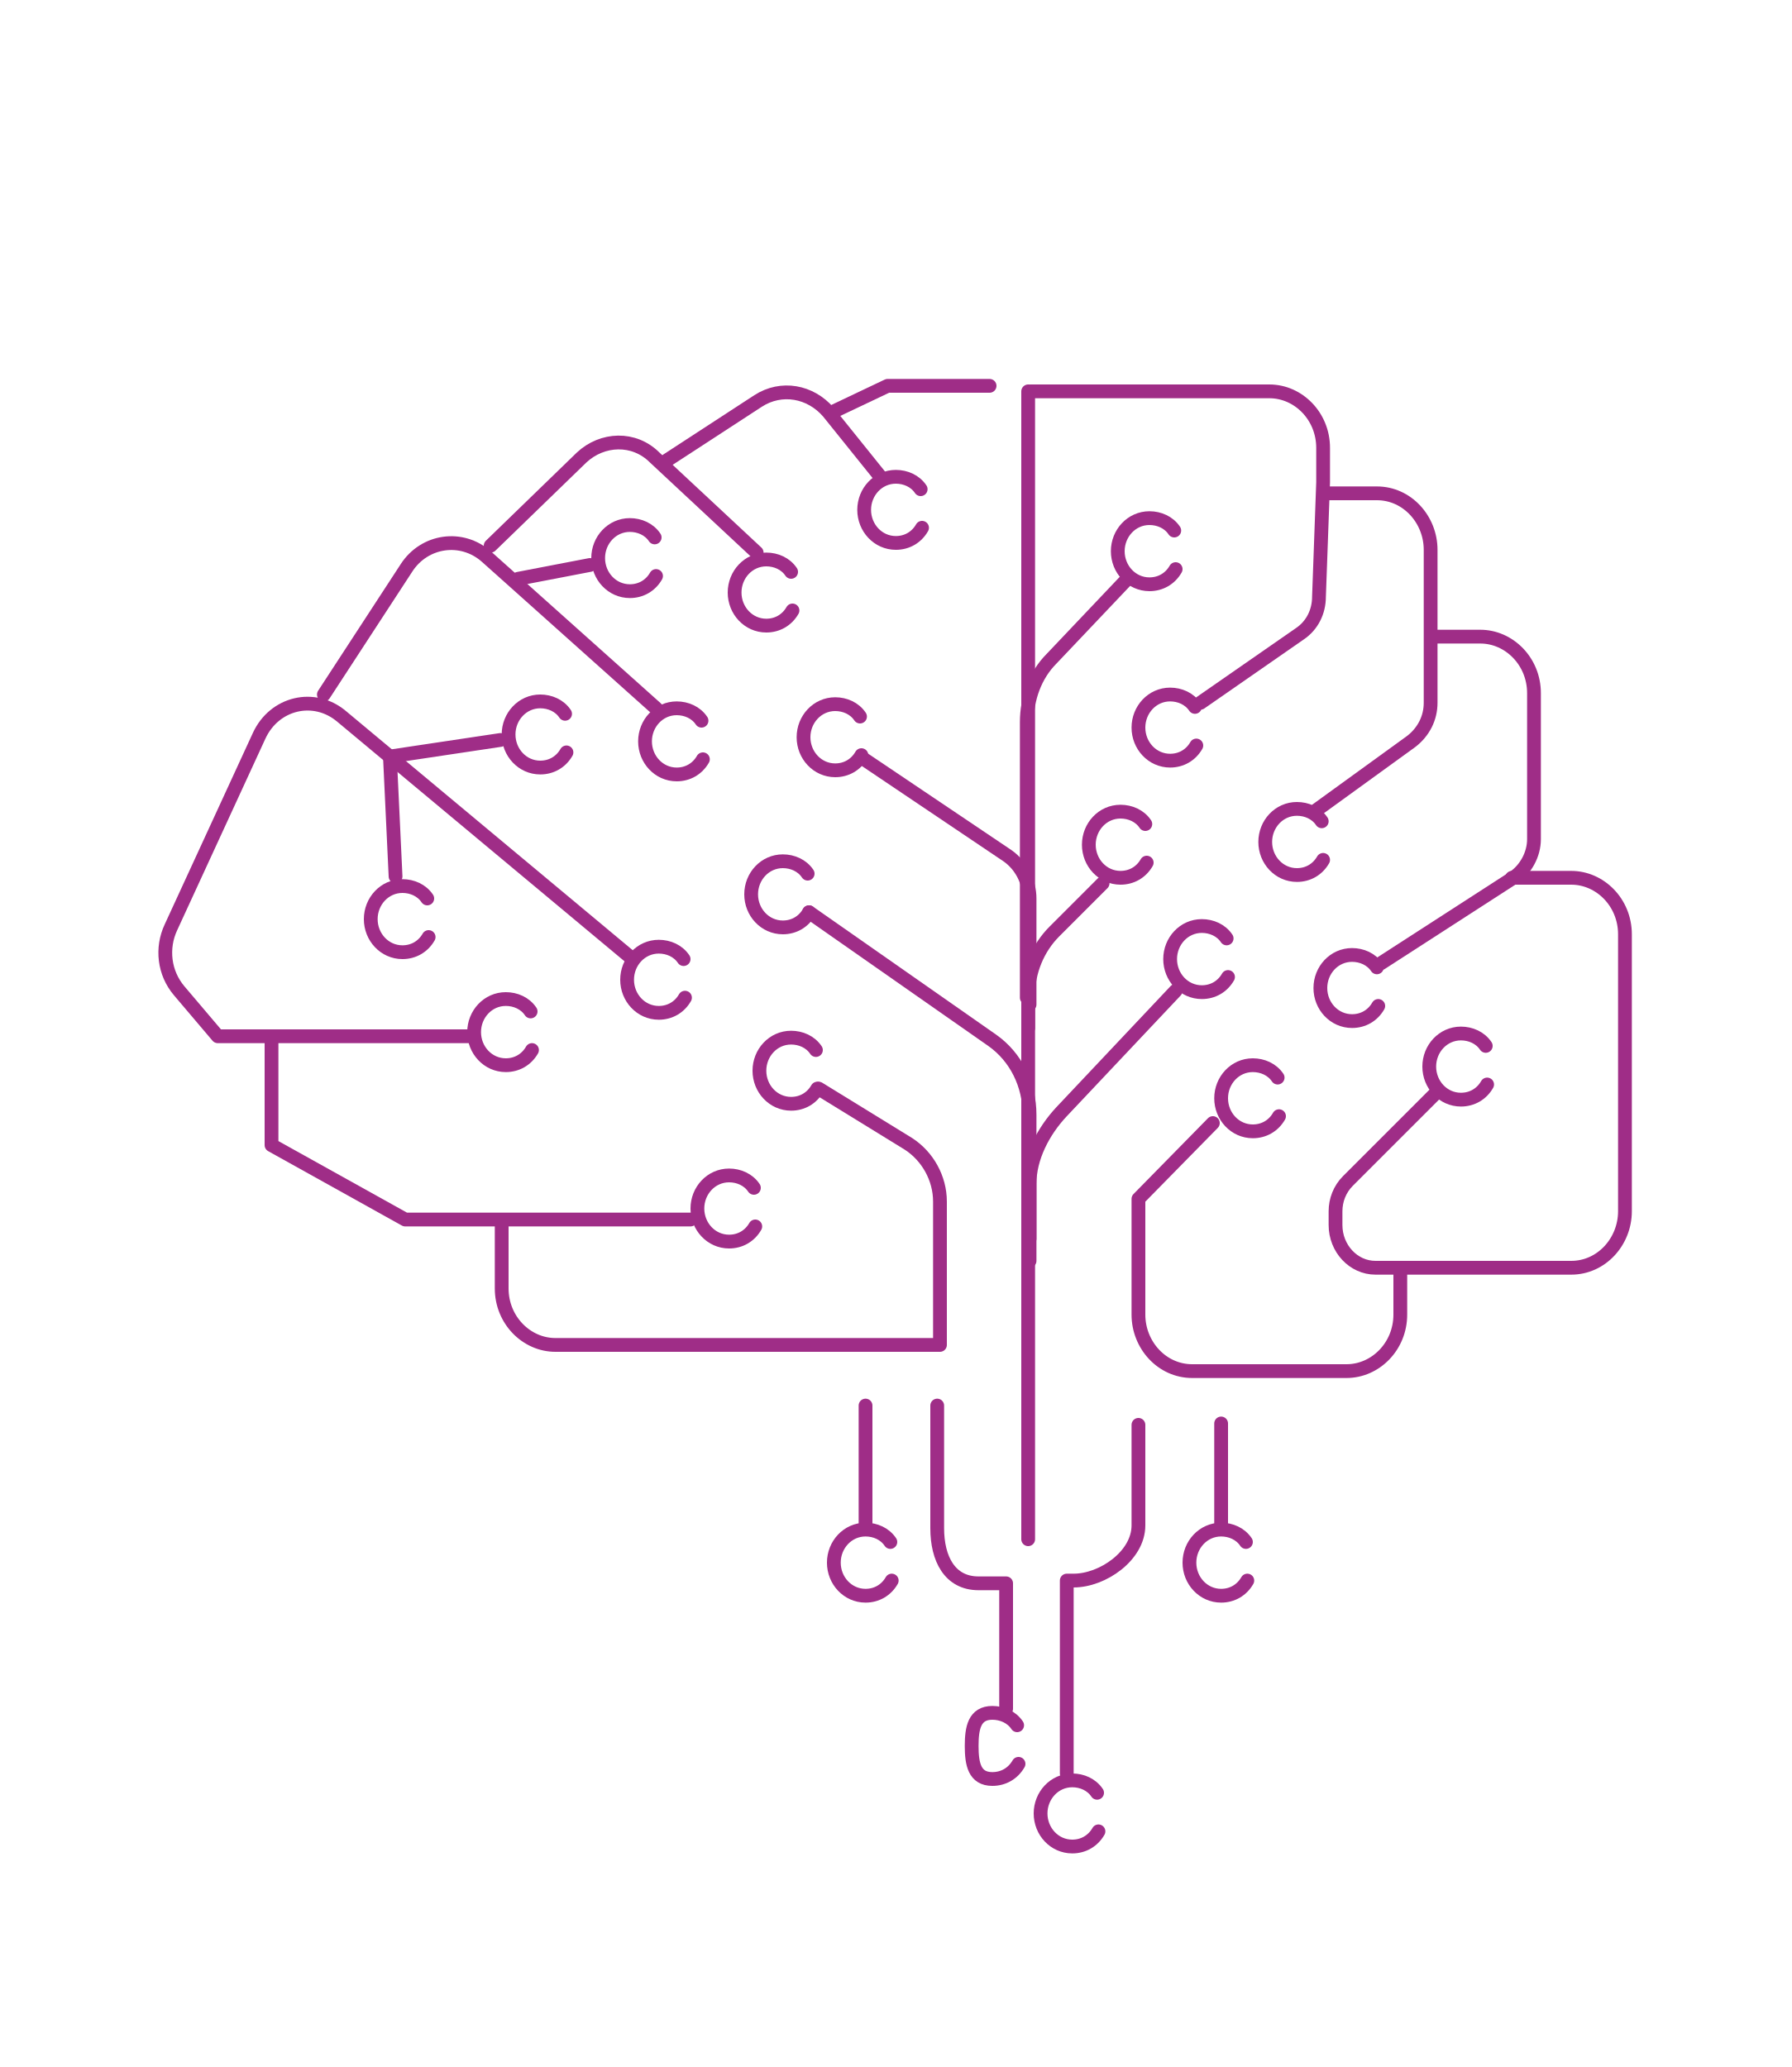
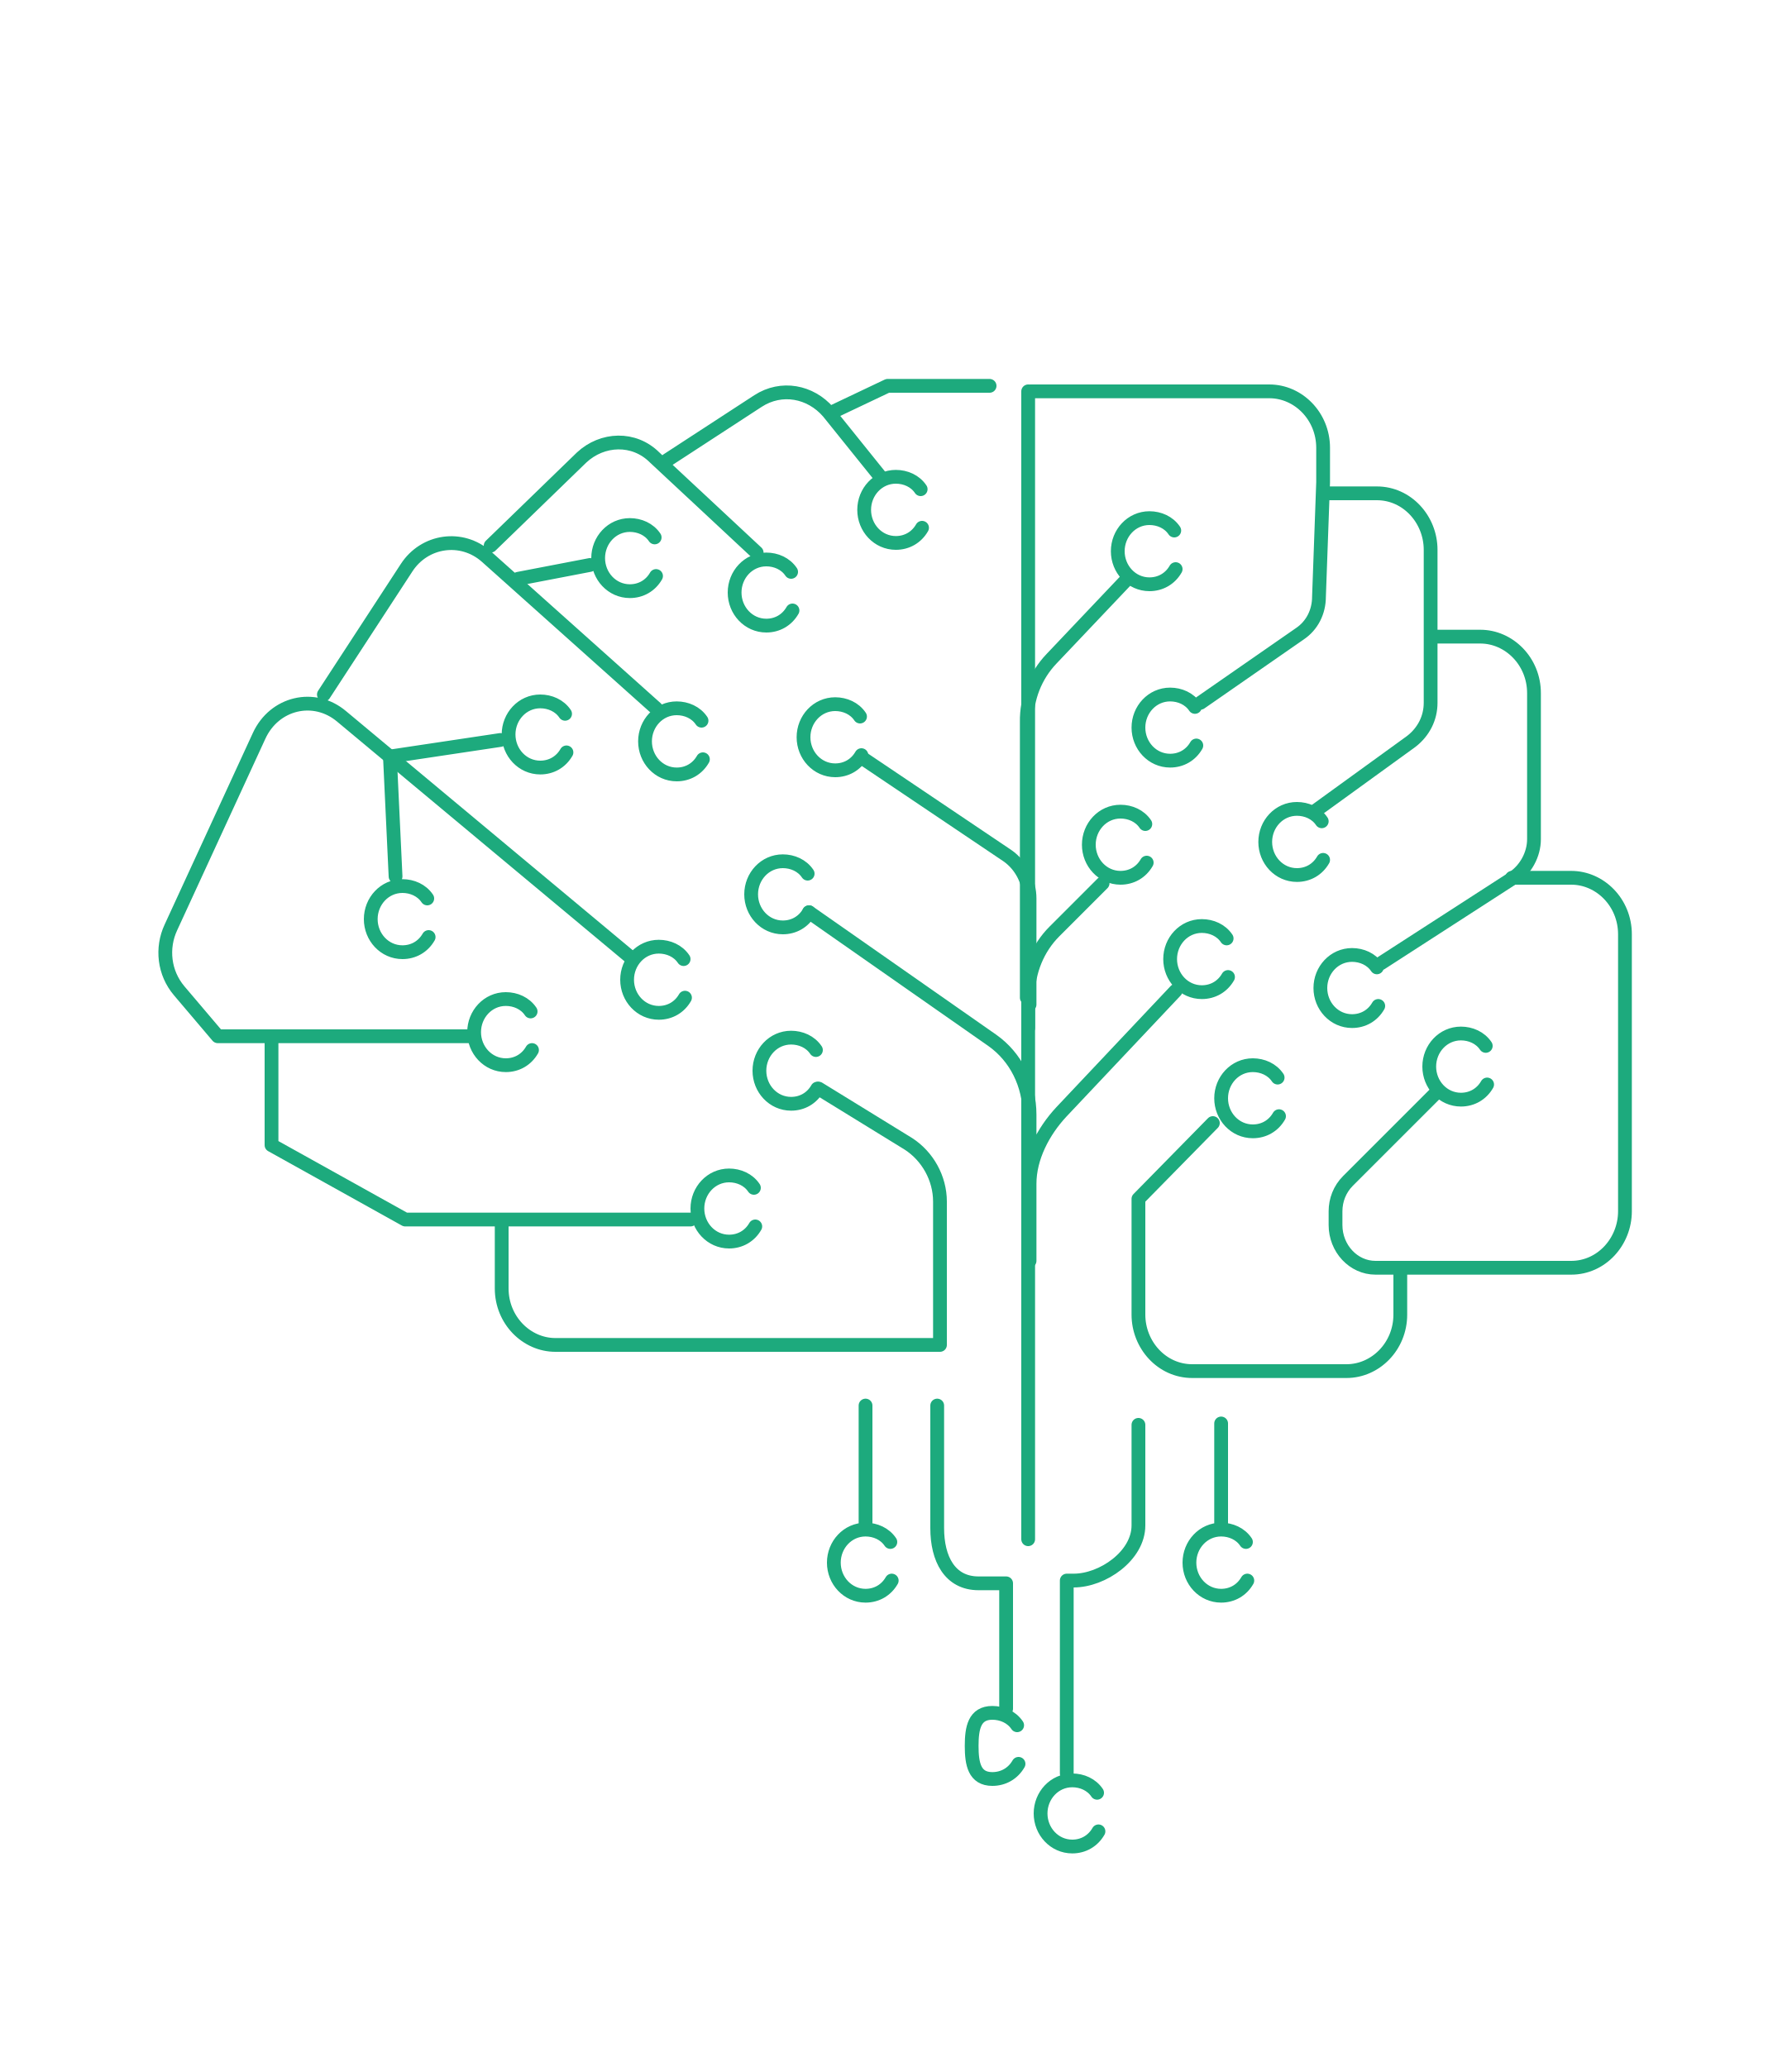
- <svg xmlns="http://www.w3.org/2000/svg" version="1.1" id="Camada_1" x="0px" y="0px" viewBox="0 0 130 150" style="enable-background:new 0 0 130 150;" xml:space="preserve">
-   <style type="text/css">
- 	.st0{fill:none;stroke:#9F2D87;stroke-linecap:round;stroke-linejoin:round;stroke-miterlimit:10;}
- </style>
-   <g>
-     <line class="st0" x1="74.6" y1="111.7" x2="74.6" y2="28.4" />
-     <path class="st0" d="M101.6,92v3.4c0,2.3-1.8,4.1-3.9,4.1H86.5c-2.2,0-3.9-1.9-3.9-4.1V87l5.4-5.5" />
-     <path class="st0" d="M104.2,79.3l-6.4,6.4c-0.6,0.6-0.9,1.4-0.9,2.2v1c0,1.7,1.3,3.1,2.9,3.1h14.2c2.2,0,3.9-1.9,3.9-4.1V67.8   c0-2.3-1.8-4.1-3.9-4.1h-4.3" />
-     <path class="st0" d="M96.4,35.8h3.5c2.2,0,3.9,1.9,3.9,4.1v11.1c0,1.1-0.5,2.1-1.4,2.8l-6.9,5" />
-     <path class="st0" d="M100.2,69.9l9.6-6.2c0.9-0.6,1.5-1.7,1.5-2.8V50.3c0-2.3-1.8-4.1-3.9-4.1h-3.2" />
-     <path class="st0" d="M87.1,51l7.2-5c0.9-0.6,1.4-1.6,1.4-2.7L96,35v-2.5c0-2.3-1.8-4.1-3.9-4.1H74.8" />
-     <path class="st0" d="M45.9,69.6L24.8,52c-2-1.7-4.9-1-6,1.4l-6.4,13.9c-0.7,1.5-0.5,3.3,0.6,4.6l2.8,3.3h18.5" />
-     <polyline class="st0" points="19.7,75.3 19.7,83.1 29.4,88.5 50.1,88.5  " />
-     <path class="st0" d="M36.4,88.6v4.9c0,2.3,1.8,4.1,3.9,4.1h27.9V87.2c0-1.7-0.9-3.3-2.3-4.2l-6.5-4" />
-     <path class="st0" d="M23.5,50.4l6-9.2c1.3-2,4-2.4,5.8-0.8l12.3,11" />
-     <path class="st0" d="M35.6,39.6l6.6-6.4c1.5-1.4,3.8-1.5,5.3,0l7.4,6.9" />
-     <path class="st0" d="M48.4,33.4l6.6-4.3c1.7-1.1,3.8-0.7,5.1,0.8l3.7,4.6" />
-     <path class="st0" d="M58.7,66.2L72,75.5c1.7,1.2,2.7,3.2,2.7,5.4v9" />
-     <path class="st0" d="M62.7,55.1l10.4,7c1,0.7,1.6,1.9,1.6,3.1v7.7" />
-     <polyline class="st0" points="60.4,29.9 64.4,28 71.8,28  " />
-     <path class="st0" d="M68,102v8.9c0,2.2,0.9,4,3,4H73v9.1" />
-     <line class="st0" x1="62.8" y1="102" x2="62.8" y2="110.7" />
-     <path class="st0" d="M82.6,103.4v7.3c0,2.2-2.6,4-4.7,4h-0.5v14" />
-     <path class="st0" d="M85.3,71.9l-8.3,8.8c-1.3,1.4-2.3,3.3-2.3,5.2v5.6" />
-     <path class="st0" d="M74.6,74.6v-2.4c0-1.7,0.7-3.4,1.9-4.6l3.5-3.5" />
-     <path class="st0" d="M81.8,42l-5.5,5.8c-1.2,1.2-1.8,2.9-1.8,4.6v20" />
-     <path class="st0" d="M92.8,81c-0.4,0.7-1.1,1.1-1.9,1.1c-1.3,0-2.3-1.1-2.3-2.4s1-2.4,2.3-2.4c0.7,0,1.4,0.3,1.8,0.9" />
-     <path class="st0" d="M59.3,79c-0.4,0.7-1.1,1.1-1.9,1.1c-1.3,0-2.3-1.1-2.3-2.4c0-1.3,1-2.4,2.3-2.4c0.7,0,1.4,0.3,1.8,0.9" />
-     <path class="st0" d="M49.7,72.4c-0.4,0.7-1.1,1.1-1.9,1.1c-1.3,0-2.3-1.1-2.3-2.4c0-1.3,1-2.4,2.3-2.4c0.7,0,1.4,0.3,1.8,0.9" />
-     <path class="st0" d="M31.1,68c-0.4,0.7-1.1,1.1-1.9,1.1c-1.3,0-2.3-1.1-2.3-2.4c0-1.3,1-2.4,2.3-2.4c0.7,0,1.4,0.3,1.8,0.9" />
-     <path class="st0" d="M41.1,54.6c-0.4,0.7-1.1,1.1-1.9,1.1c-1.3,0-2.3-1.1-2.3-2.4c0-1.3,1-2.4,2.3-2.4c0.7,0,1.4,0.3,1.8,0.9" />
-     <path class="st0" d="M58.7,66.2c-0.4,0.7-1.1,1.1-1.9,1.1c-1.3,0-2.3-1.1-2.3-2.4c0-1.3,1-2.4,2.3-2.4c0.7,0,1.4,0.3,1.8,0.9" />
-     <path class="st0" d="M62.5,54.8c-0.4,0.7-1.1,1.1-1.9,1.1c-1.3,0-2.3-1.1-2.3-2.4c0-1.3,1-2.4,2.3-2.4c0.7,0,1.4,0.3,1.8,0.9" />
-     <path class="st0" d="M51,55.1c-0.4,0.7-1.1,1.1-1.9,1.1c-1.3,0-2.3-1.1-2.3-2.4s1-2.4,2.3-2.4c0.7,0,1.4,0.3,1.8,0.9" />
-     <path class="st0" d="M38.6,76.2c-0.4,0.7-1.1,1.1-1.9,1.1c-1.3,0-2.3-1.1-2.3-2.4s1-2.4,2.3-2.4c0.7,0,1.4,0.3,1.8,0.9" />
-     <path class="st0" d="M54.8,89c-0.4,0.7-1.1,1.1-1.9,1.1c-1.3,0-2.3-1.1-2.3-2.4c0-1.3,1-2.4,2.3-2.4c0.7,0,1.4,0.3,1.8,0.9" />
-     <path class="st0" d="M73.9,128c-0.4,0.7-1.1,1.1-1.9,1.1c-1.3,0-1.5-1.1-1.5-2.4s0.2-2.4,1.5-2.4c0.7,0,1.4,0.3,1.8,0.9" />
-     <path class="st0" d="M79.7,132.9c-0.4,0.7-1.1,1.1-1.9,1.1c-1.3,0-2.3-1.1-2.3-2.4c0-1.3,1-2.4,2.3-2.4c0.7,0,1.4,0.3,1.8,0.9" />
-     <path class="st0" d="M64.7,114.7c-0.4,0.7-1.1,1.1-1.9,1.1c-1.3,0-2.3-1.1-2.3-2.4c0-1.3,1-2.4,2.3-2.4c0.7,0,1.4,0.3,1.8,0.9" />
-     <line class="st0" x1="88.6" y1="103.3" x2="88.6" y2="110.7" />
-     <path class="st0" d="M90.5,114.7c-0.4,0.7-1.1,1.1-1.9,1.1c-1.3,0-2.3-1.1-2.3-2.4c0-1.3,1-2.4,2.3-2.4c0.7,0,1.4,0.3,1.8,0.9" />
-     <path class="st0" d="M57.5,44.3c-0.4,0.7-1.1,1.1-1.9,1.1c-1.3,0-2.3-1.1-2.3-2.4c0-1.3,1-2.4,2.3-2.4c0.7,0,1.4,0.3,1.8,0.9" />
-     <path class="st0" d="M66.9,38.3c-0.4,0.7-1.1,1.1-1.9,1.1c-1.3,0-2.3-1.1-2.3-2.4c0-1.3,1-2.4,2.3-2.4c0.7,0,1.4,0.3,1.8,0.9" />
-     <path class="st0" d="M96,62.4c-0.4,0.7-1.1,1.1-1.9,1.1c-1.3,0-2.3-1.1-2.3-2.4c0-1.3,1-2.4,2.3-2.4c0.7,0,1.4,0.3,1.8,0.9" />
-     <path class="st0" d="M89.1,70.9C88.7,71.6,88,72,87.2,72c-1.3,0-2.3-1.1-2.3-2.4c0-1.3,1-2.4,2.3-2.4c0.7,0,1.4,0.3,1.8,0.9" />
-     <path class="st0" d="M85.3,41.3c-0.4,0.7-1.1,1.1-1.9,1.1c-1.3,0-2.3-1.1-2.3-2.4c0-1.3,1-2.4,2.3-2.4c0.7,0,1.4,0.3,1.8,0.9" />
-     <path class="st0" d="M86.8,54.1c-0.4,0.7-1.1,1.1-1.9,1.1c-1.3,0-2.3-1.1-2.3-2.4c0-1.3,1-2.4,2.3-2.4c0.7,0,1.4,0.3,1.8,0.9" />
-     <path class="st0" d="M83.2,62.6c-0.4,0.7-1.1,1.1-1.9,1.1c-1.3,0-2.3-1.1-2.3-2.4c0-1.3,1-2.4,2.3-2.4c0.7,0,1.4,0.3,1.8,0.9" />
-     <path class="st0" d="M100,73c-0.4,0.7-1.1,1.1-1.9,1.1c-1.3,0-2.3-1.1-2.3-2.4c0-1.3,1-2.4,2.3-2.4c0.7,0,1.4,0.3,1.8,0.9" />
-     <path class="st0" d="M107.9,78.7c-0.4,0.7-1.1,1.1-1.9,1.1c-1.3,0-2.3-1.1-2.3-2.4c0-1.3,1-2.4,2.3-2.4c0.7,0,1.4,0.3,1.8,0.9" />
-     <line class="st0" x1="28.3" y1="55.1" x2="28.7" y2="63.6" />
-     <line class="st0" x1="28.3" y1="54.9" x2="36.3" y2="53.7" />
-     <path class="st0" d="M47.6,41.8c-0.4,0.7-1.1,1.1-1.9,1.1c-1.3,0-2.3-1.1-2.3-2.4c0-1.3,1-2.4,2.3-2.4c0.7,0,1.4,0.3,1.8,0.9" />
-     <line class="st0" x1="37.6" y1="42" x2="42.8" y2="41" />
-   </g>
+ <svg xmlns="http://www.w3.org/2000/svg" id="Camada_1" viewBox="0 0 130 150">
+   <style>
+     .st0{fill:none;stroke:#1daa7d;stroke-linecap:round;stroke-linejoin:round;stroke-miterlimit:10}
+   </style>
+   <path d="M74.6 111.7V28.4M101.6 92v3.4c0 2.3-1.8 4.1-3.9 4.1H86.5c-2.2 0-3.9-1.9-3.9-4.1V87l5.4-5.5" class="st0" />
+   <path d="M104.2 79.3l-6.4 6.4c-.6.6-.9 1.4-.9 2.2v1c0 1.7 1.3 3.1 2.9 3.1H114c2.2 0 3.9-1.9 3.9-4.1V67.8c0-2.3-1.8-4.1-3.9-4.1h-4.3M96.4 35.8h3.5c2.2 0 3.9 1.9 3.9 4.1V51c0 1.1-.5 2.1-1.4 2.8l-6.9 5" class="st0" />
+   <path d="M100.2 69.9l9.6-6.2c.9-.6 1.5-1.7 1.5-2.8V50.3c0-2.3-1.8-4.1-3.9-4.1h-3.2M87.1 51l7.2-5c.9-.6 1.4-1.6 1.4-2.7L96 35v-2.5c0-2.3-1.8-4.1-3.9-4.1H74.8M45.9 69.6L24.8 52c-2-1.7-4.9-1-6 1.4l-6.4 13.9c-.7 1.5-.5 3.3.6 4.6l2.8 3.3h18.5M19.7 75.3v7.8l9.7 5.4h20.7" class="st0" />
+   <path d="M36.4 88.6v4.9c0 2.3 1.8 4.1 3.9 4.1h27.9V87.2c0-1.7-.9-3.3-2.3-4.2l-6.5-4M23.5 50.4l6-9.2c1.3-2 4-2.4 5.8-.8l12.3 11M35.6 39.6l6.6-6.4c1.5-1.4 3.8-1.5 5.3 0l7.4 6.9M48.4 33.4l6.6-4.3c1.7-1.1 3.8-.7 5.1.8l3.7 4.6M58.7 66.2L72 75.5c1.7 1.2 2.7 3.2 2.7 5.4v9M62.7 55.1l10.4 7c1 .7 1.6 1.9 1.6 3.1v7.7M60.4 29.9l4-1.9h7.4M68 102v8.9c0 2.2.9 4 3 4h2v9.1M62.8 102v8.7M82.6 103.4v7.3c0 2.2-2.6 4-4.7 4h-.5v14M85.3 71.9L77 80.7c-1.3 1.4-2.3 3.3-2.3 5.2v5.6" class="st0" />
+   <path d="M74.6 74.6v-2.4c0-1.7.7-3.4 1.9-4.6l3.5-3.5" class="st0" />
+   <path d="M81.8 42l-5.5 5.8a6.5 6.5 0 0 0-1.8 4.6v20M92.8 81c-.4.7-1.1 1.1-1.9 1.1-1.3 0-2.3-1.1-2.3-2.4s1-2.4 2.3-2.4c.7 0 1.4.3 1.8.9M59.3 79c-.4.7-1.1 1.1-1.9 1.1-1.3 0-2.3-1.1-2.3-2.4s1-2.4 2.3-2.4c.7 0 1.4.3 1.8.9M49.7 72.4c-.4.7-1.1 1.1-1.9 1.1-1.3 0-2.3-1.1-2.3-2.4s1-2.4 2.3-2.4c.7 0 1.4.3 1.8.9M31.1 68c-.4.7-1.1 1.1-1.9 1.1-1.3 0-2.3-1.1-2.3-2.4s1-2.4 2.3-2.4c.7 0 1.4.3 1.8.9M41.1 54.6c-.4.7-1.1 1.1-1.9 1.1-1.3 0-2.3-1.1-2.3-2.4 0-1.3 1-2.4 2.3-2.4.7 0 1.4.3 1.8.9M58.7 66.2c-.4.7-1.1 1.1-1.9 1.1-1.3 0-2.3-1.1-2.3-2.4 0-1.3 1-2.4 2.3-2.4.7 0 1.4.3 1.8.9M62.5 54.8c-.4.7-1.1 1.1-1.9 1.1-1.3 0-2.3-1.1-2.3-2.4 0-1.3 1-2.4 2.3-2.4.7 0 1.4.3 1.8.9M51 55.1c-.4.7-1.1 1.1-1.9 1.1-1.3 0-2.3-1.1-2.3-2.4s1-2.4 2.3-2.4c.7 0 1.4.3 1.8.9M38.6 76.2c-.4.7-1.1 1.1-1.9 1.1-1.3 0-2.3-1.1-2.3-2.4s1-2.4 2.3-2.4c.7 0 1.4.3 1.8.9M54.8 89c-.4.7-1.1 1.1-1.9 1.1-1.3 0-2.3-1.1-2.3-2.4s1-2.4 2.3-2.4c.7 0 1.4.3 1.8.9M73.9 128c-.4.7-1.1 1.1-1.9 1.1-1.3 0-1.5-1.1-1.5-2.4s.2-2.4 1.5-2.4c.7 0 1.4.3 1.8.9M79.7 132.9c-.4.7-1.1 1.1-1.9 1.1-1.3 0-2.3-1.1-2.3-2.4 0-1.3 1-2.4 2.3-2.4.7 0 1.4.3 1.8.9M64.7 114.7c-.4.7-1.1 1.1-1.9 1.1-1.3 0-2.3-1.1-2.3-2.4s1-2.4 2.3-2.4c.7 0 1.4.3 1.8.9M88.6 103.3v7.4M90.5 114.7c-.4.7-1.1 1.1-1.9 1.1-1.3 0-2.3-1.1-2.3-2.4s1-2.4 2.3-2.4c.7 0 1.4.3 1.8.9M57.5 44.3c-.4.7-1.1 1.1-1.9 1.1-1.3 0-2.3-1.1-2.3-2.4 0-1.3 1-2.4 2.3-2.4.7 0 1.4.3 1.8.9M66.9 38.3c-.4.7-1.1 1.1-1.9 1.1-1.3 0-2.3-1.1-2.3-2.4 0-1.3 1-2.4 2.3-2.4.7 0 1.4.3 1.8.9M96 62.4c-.4.7-1.1 1.1-1.9 1.1-1.3 0-2.3-1.1-2.3-2.4 0-1.3 1-2.4 2.3-2.4.7 0 1.4.3 1.8.9M89.1 70.9c-.4.7-1.1 1.1-1.9 1.1-1.3 0-2.3-1.1-2.3-2.4s1-2.4 2.3-2.4c.7 0 1.4.3 1.8.9M85.3 41.3c-.4.7-1.1 1.1-1.9 1.1-1.3 0-2.3-1.1-2.3-2.4 0-1.3 1-2.4 2.3-2.4.7 0 1.4.3 1.8.9M86.8 54.1c-.4.7-1.1 1.1-1.9 1.1-1.3 0-2.3-1.1-2.3-2.4 0-1.3 1-2.4 2.3-2.4.7 0 1.4.3 1.8.9M83.2 62.6c-.4.7-1.1 1.1-1.9 1.1-1.3 0-2.3-1.1-2.3-2.4 0-1.3 1-2.4 2.3-2.4.7 0 1.4.3 1.8.9M100 73c-.4.7-1.1 1.1-1.9 1.1-1.3 0-2.3-1.1-2.3-2.4s1-2.4 2.3-2.4c.7 0 1.4.3 1.8.9M107.9 78.7c-.4.7-1.1 1.1-1.9 1.1-1.3 0-2.3-1.1-2.3-2.4s1-2.4 2.3-2.4c.7 0 1.4.3 1.8.9M28.3 55.1l.4 8.5M28.3 54.9l8-1.2M47.6 41.8c-.4.7-1.1 1.1-1.9 1.1-1.3 0-2.3-1.1-2.3-2.4 0-1.3 1-2.4 2.3-2.4.7 0 1.4.3 1.8.9M37.6 42l5.2-1" class="st0" />
</svg>
